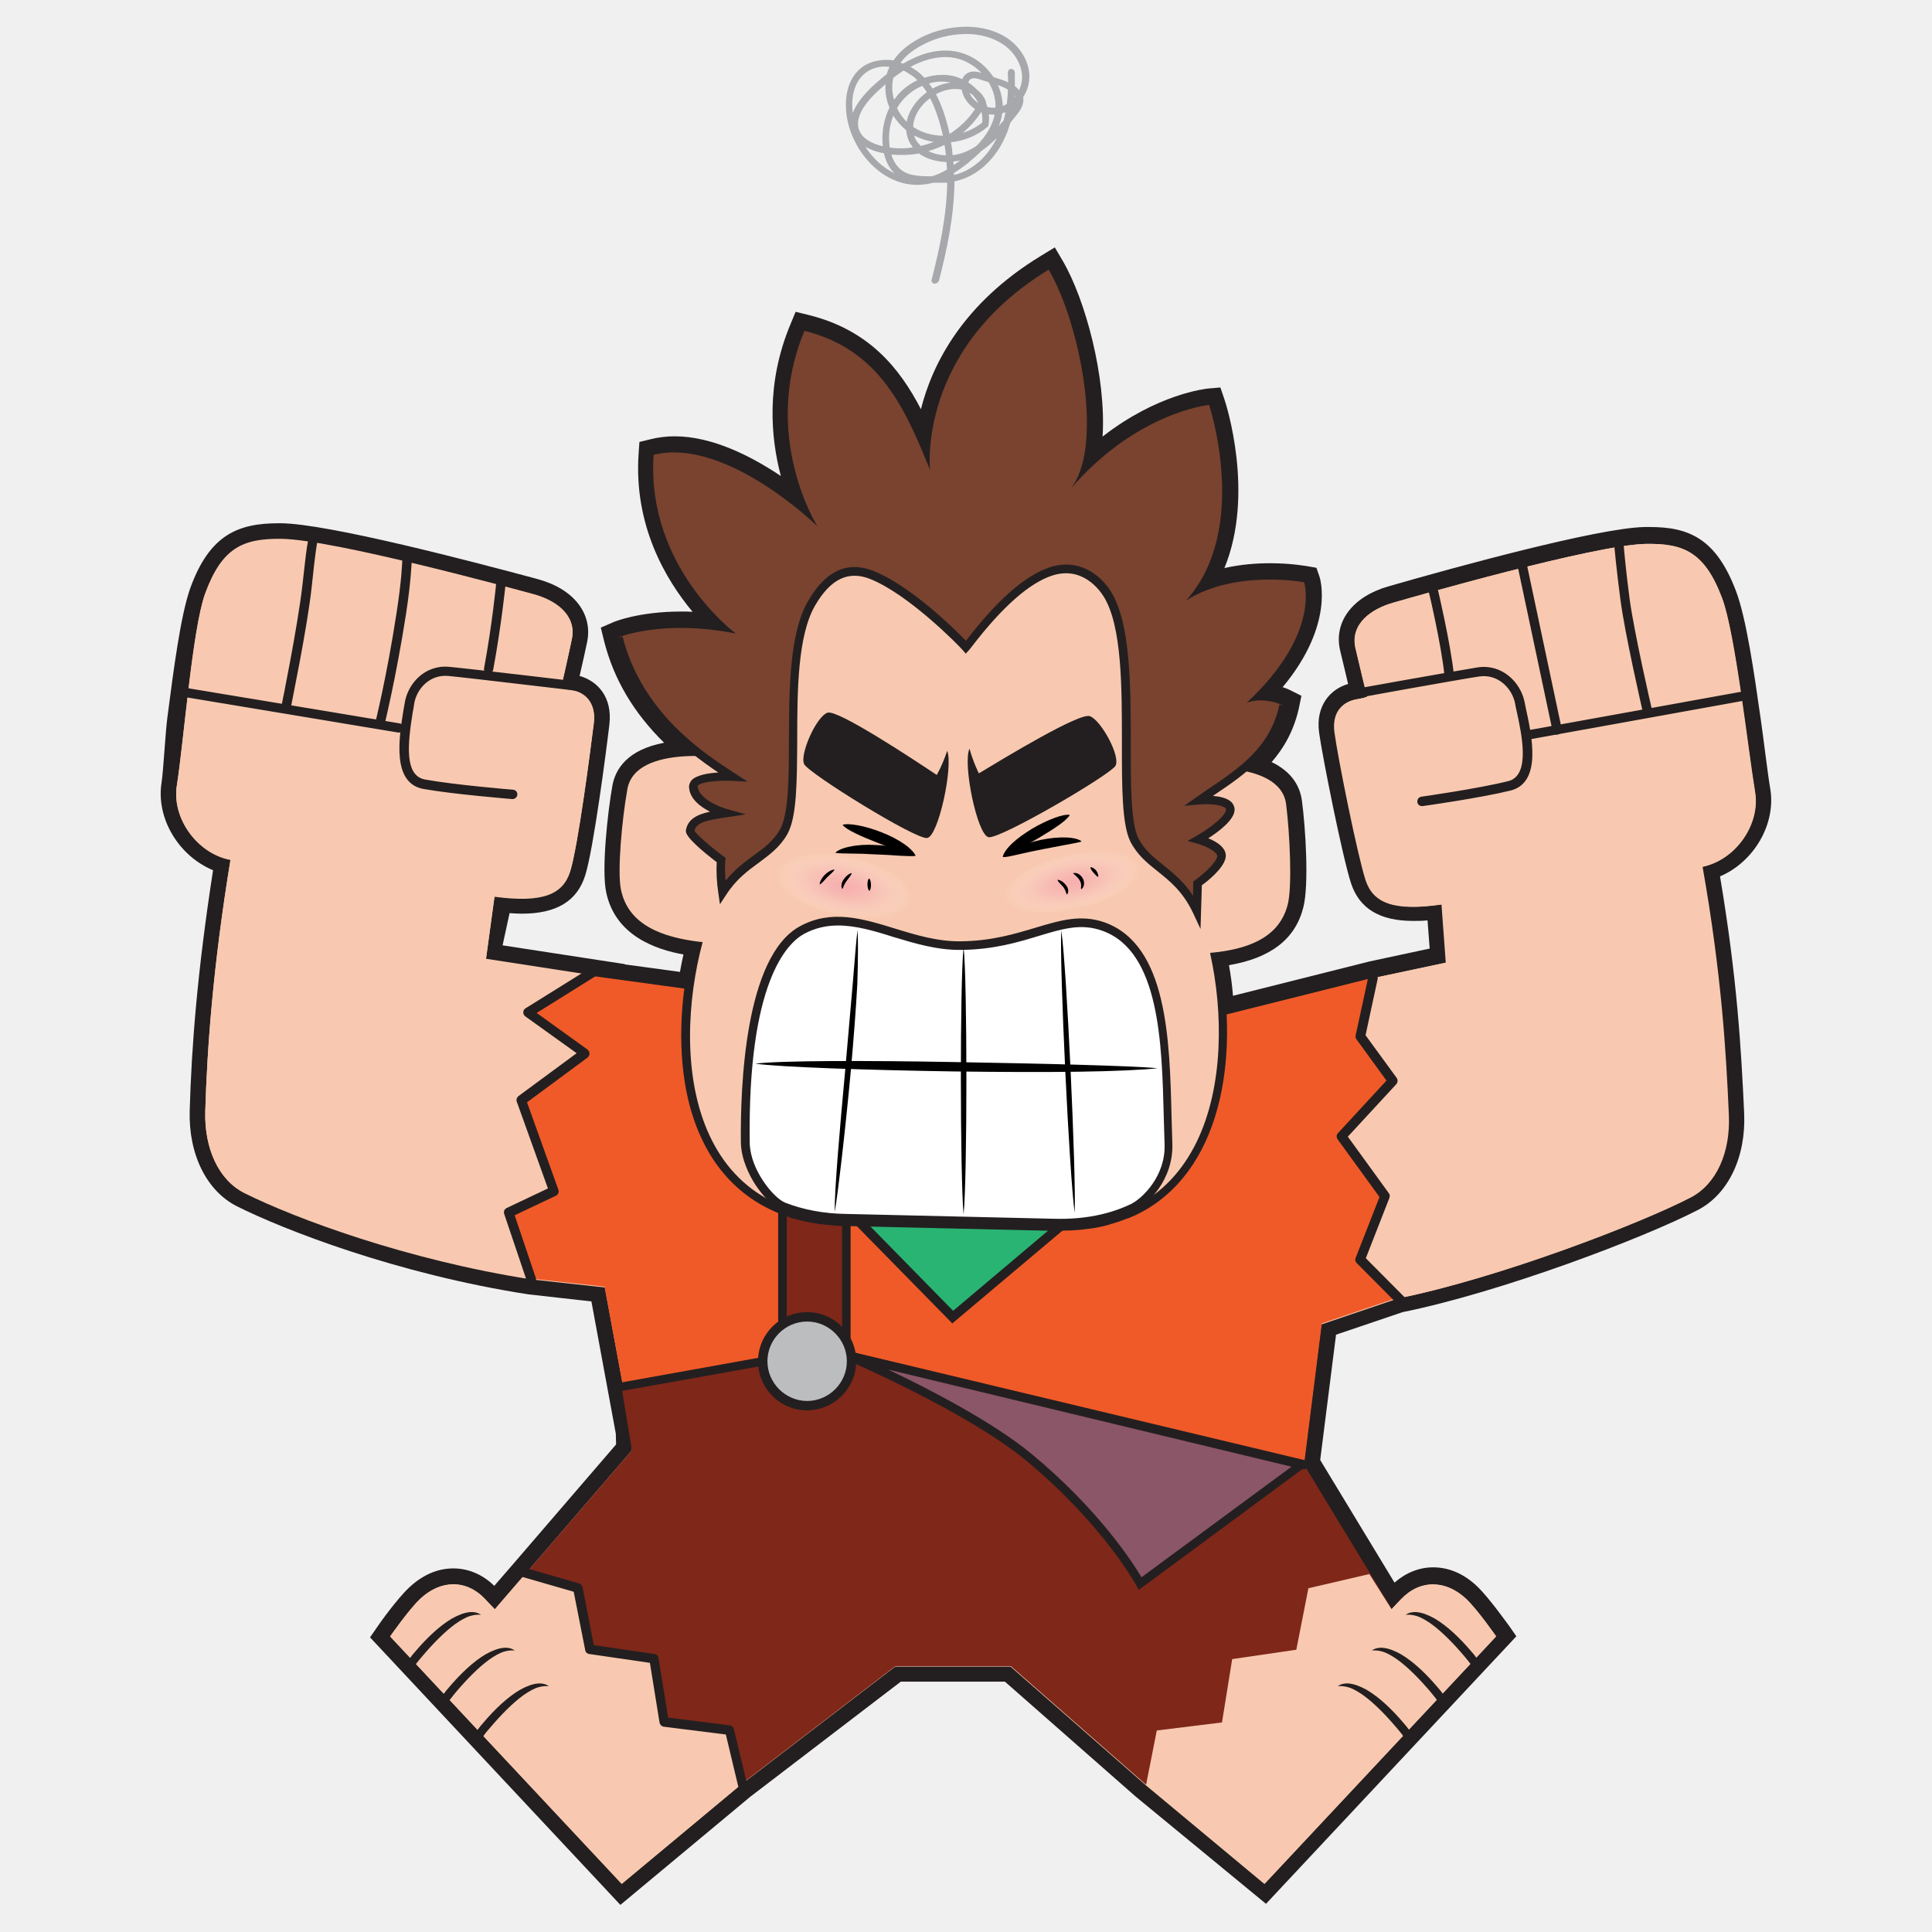
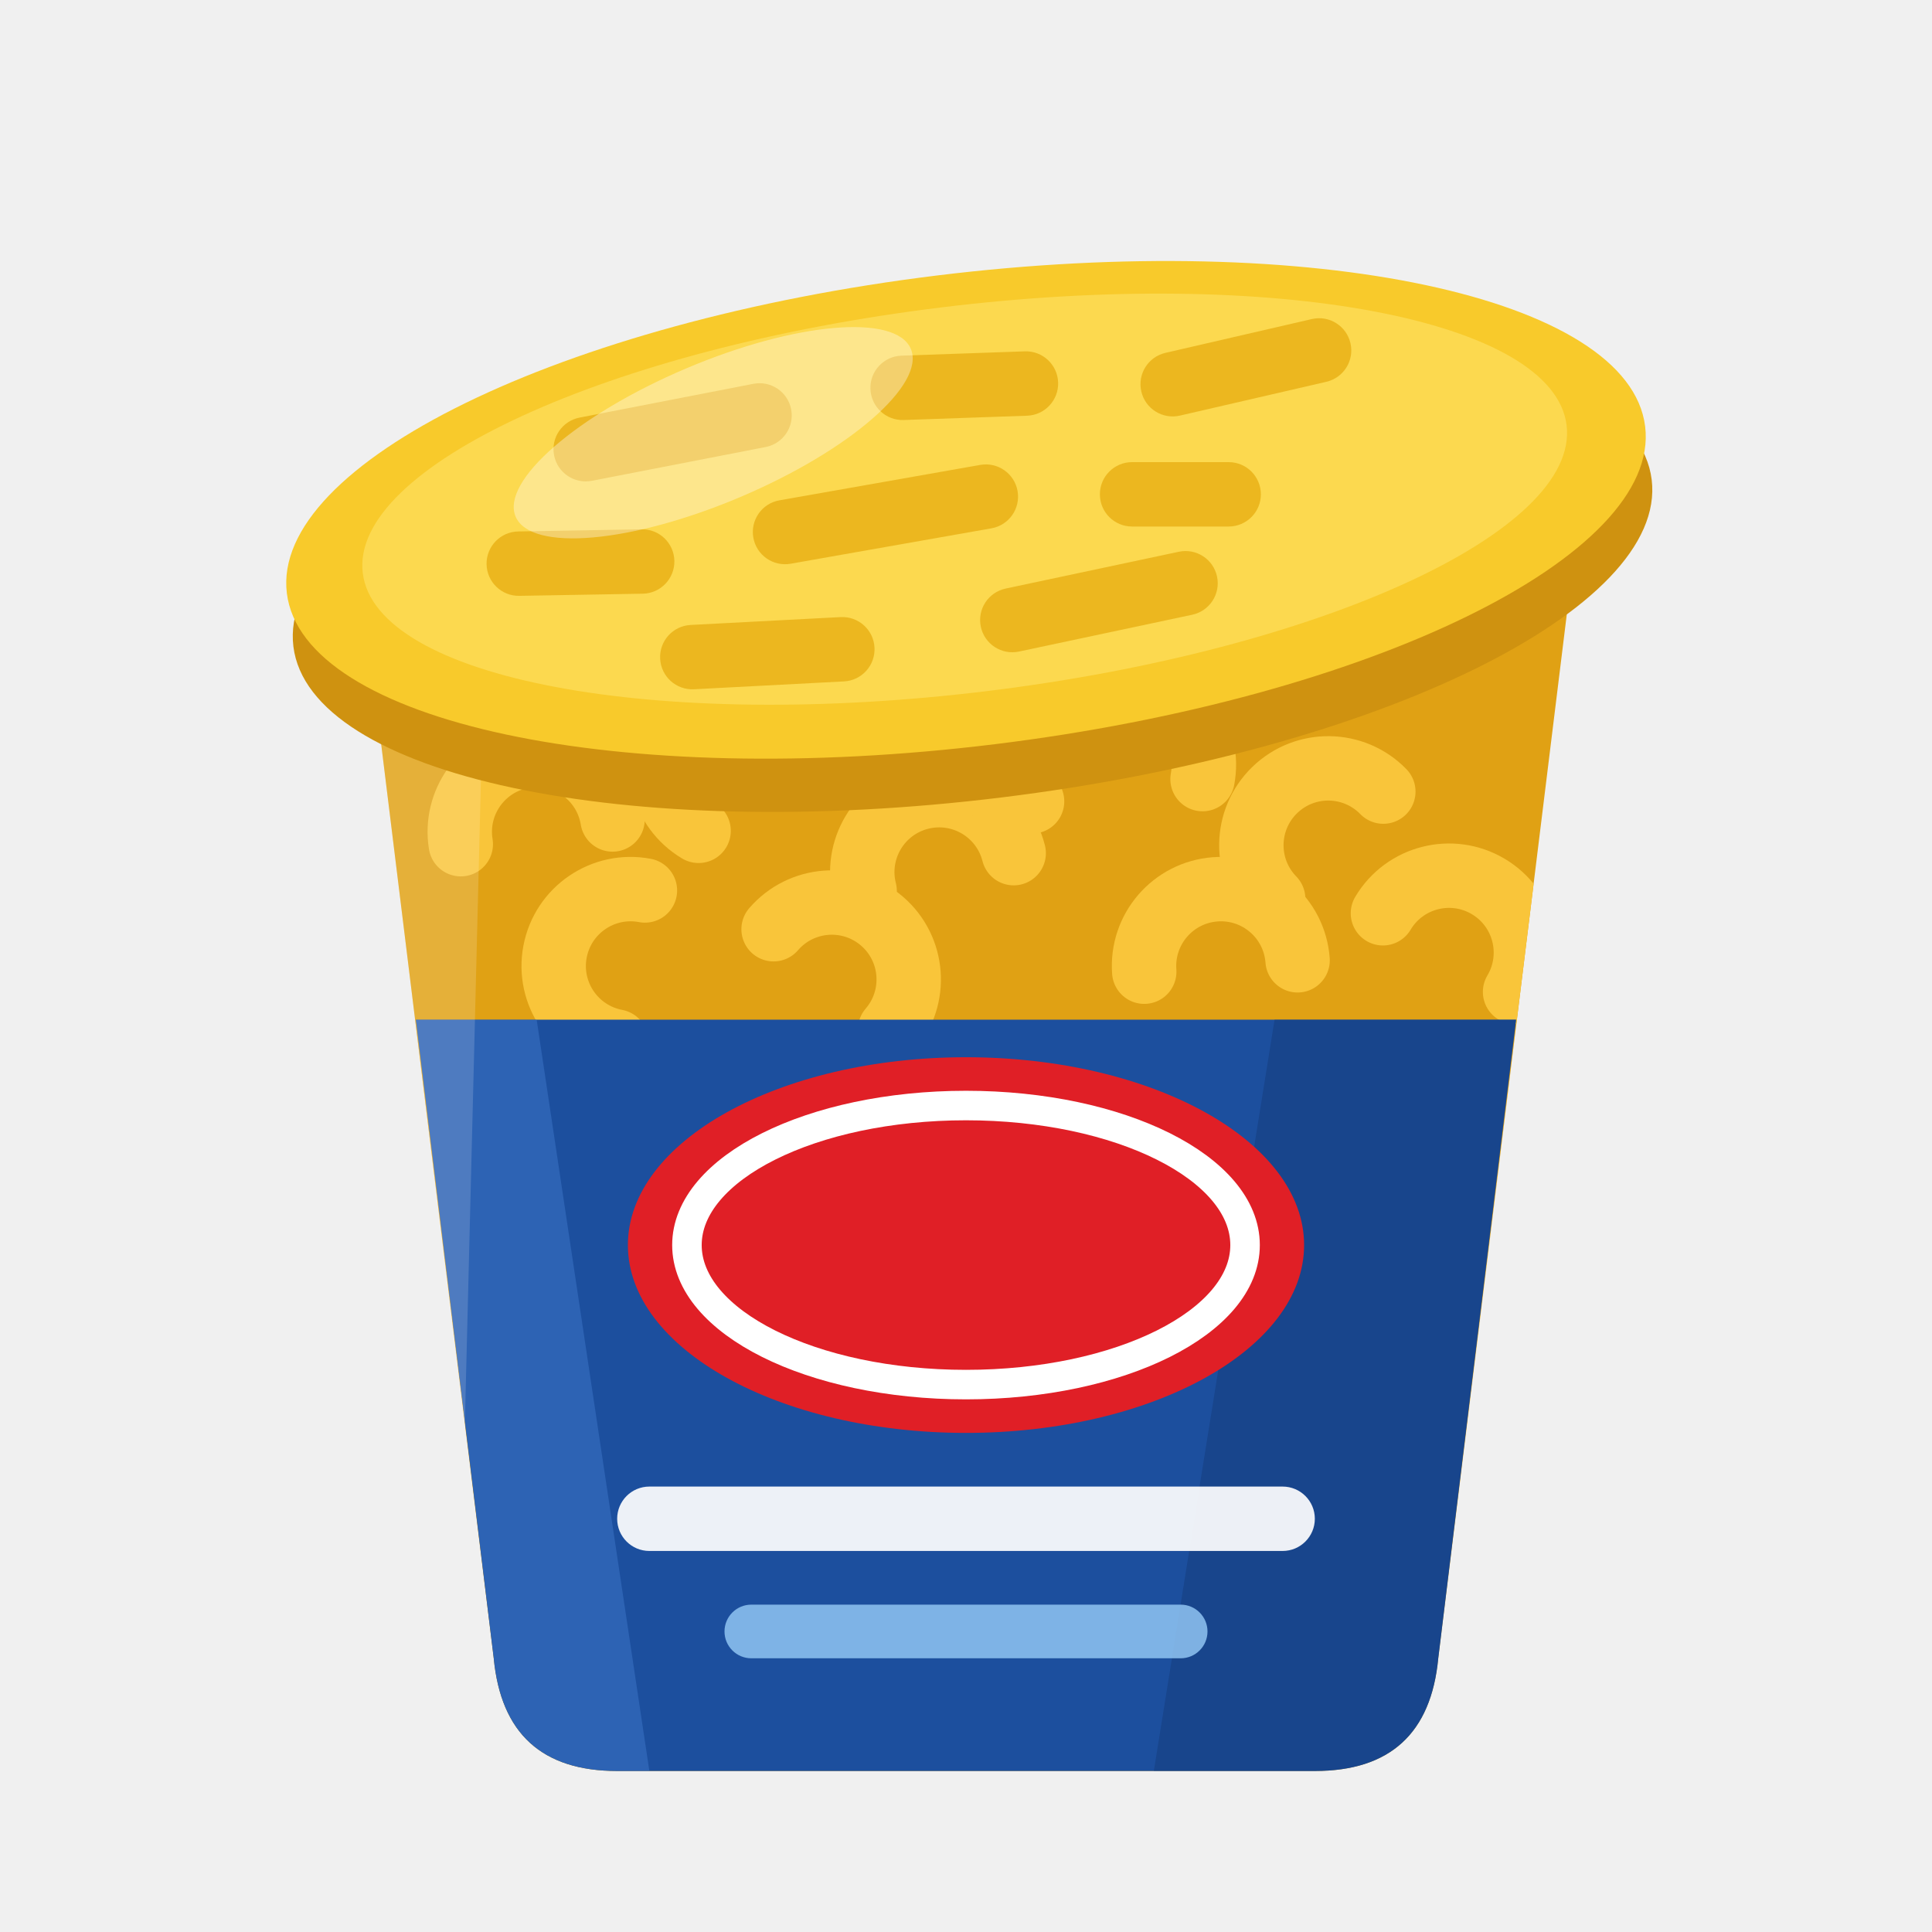
<svg xmlns="http://www.w3.org/2000/svg" viewBox="0 0 72 72">
-   <radialGradient id="a" cx="-3.886" cy="367.356" gradientTransform="matrix(1.5064 .3758 -.2904 .6505 143.986 -204.48)" gradientUnits="userSpaceOnUse" r="1.648">
-     <stop offset=".003" stop-color="#f7adaf" stop-opacity=".97" />
-     <stop offset=".263" stop-color="#f7b0b2" stop-opacity=".718" />
-     <stop offset=".471" stop-color="#f8babc" stop-opacity=".515" />
-     <stop offset=".661" stop-color="#facbcc" stop-opacity=".33" />
-     <stop offset=".839" stop-color="#fce3e3" stop-opacity=".157" />
-     <stop offset="1" stop-color="#fff" stop-opacity="0" />
-   </radialGradient>
-   <radialGradient id="b" cx="-98.083" cy="341.221" gradientTransform="matrix(1.5271 -.3928 .2554 .5991 102.605 -210.077)" gradientUnits="userSpaceOnUse" r="1.648">
-     <stop offset="0" stop-color="#f7adaf" stop-opacity=".97" />
-     <stop offset=".261" stop-color="#f7b0b2" stop-opacity=".718" />
-     <stop offset=".469" stop-color="#f8babc" stop-opacity=".515" />
-     <stop offset=".66" stop-color="#facbcc" stop-opacity=".33" />
-     <stop offset=".839" stop-color="#fce3e3" stop-opacity=".157" />
-     <stop offset="1" stop-color="#fff" stop-opacity="0" />
-   </radialGradient>
-   <path d="m42.32 66.95-4.87-4.28h-3.88l-5.61 4.29-4.84 4.03-9.33-9.97.27-.39c.07-.11.74-1.05 1.19-1.47.49-.46 1.05-.71 1.64-.71.56 0 1.09.22 1.53.65l.71-.82 3.83-4.45-.01-.4-.91-4.93-2.32-.26h-.01c-4.97-.77-9.17-2.43-10.87-3.28-1.14-.57-1.82-1.94-1.77-3.58.07-2.39.28-5.14.87-8.95-1.26-.52-2.13-1.91-1.92-3.26.07-.44.14-1.85.22-2.45.23-1.77.49-3.78.85-4.8.73-2.02 1.81-2.42 3.31-2.42h.06c1.76.01 7.23 1.45 9.5 2.06l.07.02c1.35.36 2.07 1.29 1.85 2.35-.06.28-.18.84-.28 1.26.67.19 1.23.79 1.11 1.81-.11.94-.59 4.64-.9 5.62-.3.96-1.07 1.43-2.36 1.43-.14 0-.3-.01-.46-.02l-.26 1.2 4.56.7-.01.01 2.06.28c.04-.22.08-.43.13-.65-1.01-.18-2.54-.69-2.88-2.32-.18-.86.06-3 .23-3.96.11-.63.56-1.35 1.93-1.61-1.14-1.12-1.88-2.37-2.24-3.8l-.12-.49.46-.2c.04-.02.96-.4 2.54-.4.14 0 .28 0 .42.01-1-1.2-2.2-3.22-2.01-5.91l.03-.42.41-.1c.28-.07.59-.11.9-.11 1.42 0 2.87.75 3.96 1.48-.38-1.44-.56-3.46.36-5.66l.19-.46.49.12c2.22.55 3.38 1.96 4.18 3.51.42-1.67 1.55-3.94 4.48-5.72l.51-.31.3.51c.83 1.42 1.62 4.31 1.48 6.54 2.04-1.59 3.84-1.78 3.93-1.79l.46-.04.15.44c.06.17 1.14 3.52 0 6.29.62-.14 1.22-.18 1.7-.18.8 0 1.37.11 1.39.11l.34.06.11.32c.03.08.57 1.8-1.37 4.13.17.05.28.11.3.12l.4.2-.09.44c-.19.88-.59 1.54-1.02 2.03.81.39 1.07.97 1.13 1.45.13.96.27 3.12.05 3.97-.3 1.18-1.21 1.88-2.77 2.15.07.38.12.76.15 1.14l5.09-1.28 2.24-.48-.08-1.05c-.19.02-.37.02-.54.02-1.24 0-2-.46-2.31-1.4-.32-.98-1.06-4.68-1.19-5.61-.14-1.01.42-1.63 1.08-1.82-.1-.42-.23-.98-.3-1.26-.24-1.06.47-2 1.81-2.38l.07-.02c2.26-.65 7.72-2.16 9.48-2.19h.17c1.44 0 2.48.4 3.23 2.4.38 1.01.67 3.02.92 4.78.09.61.27 2.12.35 2.56.23 1.34-.62 2.75-1.87 3.28.64 3.8.79 6.45.9 8.83.07 1.63-.59 3.01-1.72 3.6-2.03 1.05-7.32 3.06-11.01 3.81l-2.48.84-.59 4.67 2.77 4.57c.42-.37.92-.57 1.44-.57.59 0 1.15.24 1.64.71.45.43 1.11 1.37 1.19 1.47l.27.39-9.33 9.97z" fill="#231f20" />
-   <path d="m65.4 29.52c-.28-1.65-.74-5.93-1.23-7.23-.65-1.72-1.44-2.04-2.85-2.02-1.92.04-8.74 2-9.4 2.19-.82.23-1.61.79-1.41 1.69.11.48.43 1.8 .43 1.8s.08.03-.41.12-.9.46-.8 1.22c.13.97.86 4.59 1.16 5.51.28.85 1.03 1.17 2.83.91l.16 2.17-2.73.58-5.75 1.44a13.8 13.8 0 0 0 -.32-2.38c1.65-.15 2.62-.7 2.9-1.8.17-.67.08-2.62-.06-3.74-.1-.77-.86-1.12-1.67-1.26.72-.59 1.34-1.32 1.57-2.42 0 0-.71-.35-1.36-.1 2.78-2.59 2.14-4.49 2.14-4.49s-2.56-.49-4.4.68c2.4-2.66.86-7.29.86-7.29s-2.71.26-5.19 3.16c1.3-1.53.39-6.2-.79-8.2-4.92 3-4.42 7.46-4.42 7.46-.88-2.13-1.8-4.47-4.68-5.18-1.64 3.92.48 7.28.48 7.28s-3.4-3.33-6.1-2.66c-.29 4.18 3.06 6.66 3.06 6.66-2.74-.54-4.36.14-4.36.14.55 2.15 1.95 3.53 3.14 4.43-1.09-.03-2.62.12-2.82 1.23-.2 1.12-.38 3.06-.24 3.74.24 1.16 1.26 1.76 3.03 1.96-.15.56-.27 1.17-.36 1.79l-4.11-.56.04-.03-3.63-.56.32-2.34c1.81.24 2.55-.09 2.82-.94.29-.92.76-4.55.88-5.52.09-.75-.33-1.13-.81-1.21-.49-.08-.41-.11-.41-.11s.3-1.32.4-1.81c.19-.9-.61-1.45-1.43-1.67-.66-.18-7.5-2.05-9.42-2.06-1.4-.01-2.19.32-2.82 2.05-.47 1.31-.79 5.49-1.05 7.14-.19 1.22.77 2.53 2 2.76-.66 4.03-.87 7.05-.94 9.37-.04 1.39.5 2.56 1.45 3.04 1.92.96 6.08 2.5 10.7 3.22l2.74.3 1 5.4.01.67-3.98 4.62-1.13 1.31s-.32-.33-.36-.38c-.71-.75-1.67-.72-2.43 0-.42.4-1.11 1.39-1.11 1.39l8.63 9.22 4.42-3.68 5.77-4.42h4.3l5.04 4.42 4.42 3.68 8.63-9.22s-.69-.99-1.11-1.39c-.75-.71-1.71-.75-2.43 0-.05.05-.36.38-.36.38l-3.27-5.38.66-5.24 2.86-.97-1.49-1.38.22-.47-.16.41 1.43 1.44c3.75-.76 8.98-2.78 10.89-3.76.95-.49 1.47-1.67 1.41-3.06-.1-2.32-.26-5.23-.98-9.26 1.24-.26 2.18-1.58 1.98-2.79z" fill="#f8c9b0" />
-   <path d="m51.7 44.68-.81-1.98 1.01-2.43-1.21-1.66.47-2.17-7.54 1.89s-12.15-.63-12.28-.69l-9.72-1.33s-5.32 2.33-8.21 5.57c1 2.16 4.46 5.07 6.38 5.77l2.74.3 1.22 6.58c1.18 0 11.39 7.53 11.39 7.53h2.53l4.52-1.55c3.63 0 4.94-5.95 6.41-5.95l.66-5.24 2.86-.97-1.49-1.38z" fill="#f05a28" />
-   <path d="m26.6 38.02.5 6.08 4.27-.22-.02-5.73zm13.42.37-.37 5.06 5.18-.27-.12-4.66z" fill="#f05a28" />
-   <path d="m51.87 59.97-3.27-5.38-16.95-4.19c0-3.6-.06-13.77-.06-15.5l-2.46-.57c0 2.04.04 16.28.04 16.28l-6 1.13.38 2.31-3.98 4.62 1.97.52.46 2.28 2.39.35.38 2.36 2.43.3.4 2.03 5.77-4.42h4.3l5.04 4.42z" fill="#7f2719" />
-   <path d="m31.13 44.62 4.37 4.46 5.17-4.35z" fill="#29b473" />
-   <path d="m35.49 49.32-4.79-4.88 10.44.12zm-3.94-4.52 3.97 4.05 4.68-3.95z" fill="#231f20" />
-   <path d="m19.57 58.66-1.13 1.31s-.32-.33-.36-.38c-.71-.75-1.67-.72-2.43 0-.42.4-1.11 1.39-1.11 1.39l8.63 9.22 4.42-3.68-.4-2.03-2.43-.3-.38-2.36-2.38-.36-.45-2.29z" fill="#f8c9b0" />
-   <path d="m18.27 64.38c.4-.47.83-.91 1.23-1.2.2-.14.39-.25.56-.3s.31-.05.4-.04c-.04-.02-.09-.06-.17-.08s-.16-.03-.26-.02c-.2.02-.43.11-.66.24-.46.27-.93.72-1.34 1.2-.09.1-.17.2-.25.31l.22.23c.08-.12.17-.23.27-.34zm-2.53-2.66c.4-.47.83-.91 1.23-1.2.2-.14.39-.25.56-.3s.31-.05.4-.04c-.04-.02-.09-.06-.17-.08s-.16-.03-.26-.02c-.2.02-.43.11-.66.24-.46.27-.93.72-1.34 1.2-.09.1-.17.2-.25.31l.22.23c.08-.12.18-.23.27-.34zm1.26 1.33c.4-.47.83-.91 1.23-1.2.2-.14.39-.25.56-.3s.31-.05.4-.04c-.04-.02-.09-.06-.17-.08s-.16-.03-.26-.02c-.2.02-.43.11-.66.24-.46.27-.93.72-1.34 1.2-.09.1-.17.2-.25.31l.22.23c.09-.12.18-.23.27-.34z" fill="#231f20" />
-   <path d="m48.76 59.19-.45 2.29-2.39.35-.38 2.36-2.43.3-.4 2.03 4.42 3.68 8.63-9.22s-.69-.99-1.11-1.39c-.75-.71-1.71-.75-2.43 0-.05.05-.36.38-.36.38l-.83-1.31z" fill="#f8c9b0" />
-   <path d="m52.04 64.38c-.4-.47-.83-.91-1.23-1.2-.2-.14-.39-.25-.56-.3s-.31-.05-.4-.04c.04-.02.09-.06.17-.08s.16-.03.26-.02c.2.02.43.11.66.24.46.27.93.72 1.34 1.2.09.1.17.2.25.31l-.22.23c-.08-.12-.18-.23-.27-.34zm2.53-2.66c-.4-.47-.83-.91-1.23-1.2-.2-.14-.39-.25-.56-.3s-.31-.05-.4-.04c.04-.02.09-.06.17-.08s.16-.03.26-.02c.2.02.43.11.66.24.46.27.93.72 1.34 1.2.09.1.17.2.25.31l-.22.23c-.09-.12-.18-.23-.27-.34zm-1.26 1.33c-.4-.47-.83-.91-1.23-1.2-.2-.14-.39-.25-.56-.3s-.31-.05-.4-.04c.04-.02.09-.06.17-.08s.16-.03.26-.02c.2.02.43.11.66.24.46.27.93.72 1.34 1.2.09.1.17.2.25.31l-.22.23c-.09-.12-.18-.23-.27-.34zm-30.46-11.15c-.08 0-.15-.06-.16-.13-.02-.09.04-.17.13-.19l6.18-1.11v-15.98c0-.09.07-.16.16-.16s.16.07.16.16v16.11c0 .08-.06.15-.13.16l-6.31 1.13c-.01.01-.02.01-.03.01zm25.75 2.85h-.04l-17.06-4.09a.162.162 0 0 1 -.12-.16v-15.8c0-.09.07-.16.16-.16s.16.07.16.16v15.67l16.94 4.05c.09.02.14.11.12.2-.02.08-.08.13-.16.13z" fill="#231f20" />
-   <path d="m20.91 25.62s.3-1.32.4-1.81c.19-.9-.61-1.45-1.43-1.67-.66-.18-7.5-2.05-9.42-2.06-1.4-.01-2.19.32-2.82 2.05-.47 1.31-.79 5.49-1.05 7.14-.19 1.22.77 2.53 2 2.76-.66 4.03-.87 7.05-.94 9.37-.04 1.39.5 2.56 1.45 3.04 1.92.96 6.08 2.5 10.7 3.22l-.84-2.49 1.68-.8-1.22-3.39 2.37-1.75-2.11-1.51 2.06-1.43-3.63-.56.32-2.34c1.81.24 2.55-.09 2.82-.94.29-.92.76-4.55.88-5.52.09-.75-.33-1.13-.81-1.21-.49-.07-.41-.1-.41-.1z" fill="#f8c9b0" />
-   <path d="m39.44 45.87h-.17l-7.75-.18c-.11 0-.22-.01-.33-.01-.02 0-.1-.01-.1-.01-.07-.01-.14-.01-.22-.02-.03 0-.12-.01-.12-.01-.06-.01-.13-.02-.19-.02-.03 0-.12-.02-.12-.02l-.18-.03c-.04-.01-.08-.01-.11-.02-.06-.01-.12-.02-.18-.04a.355.355 0 0 0 -.1-.02c-.06-.02-.13-.03-.19-.05 0 0-.07-.02-.09-.02-.07-.02-.14-.04-.21-.07l-.05-.02c-1.9-.65-3.17-2.16-3.69-4.38-.38-1.64-.33-3.67.14-5.59-1.74-.26-2.7-.97-2.95-2.15-.16-.75.04-2.75.23-3.85.11-.61.61-1.33 2.29-1.46-1.35-1.18-2.21-2.52-2.6-4.07l-.06-.25.24-.1c.04-.02.91-.38 2.43-.38.36 0 .73.02 1.1.06-1.01-1.03-2.62-3.19-2.41-6.23l.01-.22.21-.05c.26-.07.54-.1.83-.1 1.67 0 3.41 1.1 4.49 1.92-.5-1.37-.98-3.7.1-6.27l.1-.24.25.06c2.46.61 3.56 2.35 4.37 4.14.06-.4.15-.86.32-1.36.46-1.41 1.56-3.42 4.19-5.02l.26-.16.15.26c.61 1.05 1.15 2.77 1.36 4.39.09.69.17 1.73.01 2.67.96-.85 1.88-1.36 2.56-1.66 1.02-.44 1.72-.51 1.75-.52l.24-.02.08.23c.06.17 1.26 3.89-.25 6.64.8-.26 1.6-.33 2.23-.33.77 0 1.32.1 1.34.11l.17.03.06.17c.03.08.57 1.82-1.62 4.21.39.05.68.19.7.2l.21.1-.05.23c-.21 1.01-.74 1.71-1.24 2.2.99.32 1.29.91 1.35 1.38.14 1.11.25 3.12.06 3.86-.29 1.12-1.22 1.78-2.83 1.99.73 3.67.06 7.95-3.09 9.49l-.02.01c-.01 0-.01.01-.02.01-.09.04-.18.08-.28.12l-.04.01c-.1.04-.21.08-.32.12l-.04.01c-.09.03-.19.06-.29.09l-.06.02c-.12.03-.23.06-.34.08l-.05.01c-.1.02-.2.04-.31.05l-.09.01c-.13.02-.25.03-.36.04h-.03c-.12.01-.23.02-.36.02h-.1c-.07.01-.14.01-.22.01z" fill="#231f20" />
-   <path d="m46.25 28.71c.72-.59 1.34-1.32 1.57-2.42 0 0-.71-.35-1.36-.1 2.78-2.59 2.14-4.49 2.14-4.49s-2.56-.49-4.4.68c2.4-2.66.86-7.29.86-7.29s-2.71.26-5.19 3.16c1.3-1.53.39-6.2-.79-8.2-4.92 3-4.42 7.46-4.42 7.46-.88-2.13-1.8-4.47-4.68-5.18-1.64 3.92.48 7.28.48 7.28s-3.4-3.33-6.1-2.66c-.29 4.18 3.06 6.66 3.06 6.66-2.74-.54-4.36.14-4.36.14.55 2.15 1.95 3.53 3.14 4.43-1.09-.03-2.62.12-2.82 1.23-.2 1.12-.38 3.06-.24 3.74.24 1.16 1.26 1.76 3.03 1.96-.95 3.52-.74 8.58 3.27 9.94.02.01.03.01.05.02l.2.06c.03.01.05.01.08.02.06.02.12.03.18.05.03.01.06.02.1.02.06.01.11.03.17.04.04.01.07.01.11.02l.18.03c.04.01.07.01.11.02.06.01.12.02.18.02.04 0 .07.01.11.01.07.01.14.01.21.02.03 0 .06.01.1.01.1.01.21.01.31.01.77.02 2.32.05 3.87.09s3.11.07 3.87.09h.48c.11 0 .22-.01.33-.02h.04c.12-.01.24-.02.35-.04.03 0 .05-.01.08-.01.1-.01.2-.03.3-.05.01 0 .03-.01.04-.01.11-.02.22-.05.32-.07.02-.01.04-.01.06-.02.09-.03.19-.05.28-.08.01 0 .03-.01.04-.01.1-.03.2-.07.3-.11.01 0 .02-.01.03-.01.09-.04.18-.08.26-.12.01 0 .01-.01.02-.01h.01c3.29-1.6 3.61-6.19 2.87-9.49 1.65-.15 2.62-.7 2.9-1.8.17-.67.08-2.62-.06-3.74-.09-.79-.85-1.14-1.67-1.28zm-3.66 3.05c.01.01.01.02.02.02-.01 0-.02-.01-.02-.02zm-.08-.09c.01.01.02.02.02.03 0-.01-.01-.02-.02-.03zm-.04-.05c-.01-.01-.02-.02-.02-.03 0 0 .01.02.02.03zm-.06-.09c-.01-.01-.02-.02-.02-.03 0 0 .01.01.02.03zm-.07-.11c-.01-.01-.01-.02-.02-.03.01.01.01.02.02.03zm-13.51.05.02-.02zm.16-.17c.01-.01.01-.02.02-.03-.01.01-.02.02-.02.03zm.06-.09c.01-.01.01-.02.02-.03 0 .01-.01.02-.02.03zm.07-.09c.01-.01.01-.02.02-.03-.01.01-.01.02-.02.03zm-.35.41-.02.02c.01 0 .01-.01.02-.02zm-.09.08-.01.01c.01 0 .01-.01.01-.01z" fill="#231f20" />
-   <path d="m23.38 29.41c-.2 1.12-.38 3.06-.24 3.74.29 1.39 1.67 1.97 4.13 2.03.44-2.17.62-4.85.02-6.9 0-.01-3.6-.61-3.91 1.13zm24.55.56c-.23-1.75-3.86-1.31-3.86-1.31-.7 2.02-.64 4.71-.3 6.89 2.46.05 3.87-.47 4.22-1.84.17-.66.08-2.61-.06-3.74z" fill="#f8c9b0" />
-   <path d="m46.46 26.19c2.78-2.59 2.14-4.49 2.14-4.49s-2.56-.49-4.4.68c2.4-2.66.86-7.29.86-7.29s-2.71.26-5.19 3.16c1.3-1.53.39-6.2-.79-8.2-4.92 3-4.42 7.46-4.42 7.46-.88-2.13-1.8-4.47-4.68-5.18-1.64 3.92.48 7.28.48 7.28s-3.4-3.33-6.1-2.66c-.29 4.18 3.06 6.66 3.06 6.66-2.74-.54-4.36.14-4.36.14.74 2.89 3.03 4.4 4.24 5.18 0 0-1.5-.08-1.46.39.05.66 1.2.98 1.2.98-.71.1-1.24.18-1.32.66-.01.14.67.71 1.15 1.08-.02.37-.01.79.05 1.21.76-1.19 1.73-1.3 2.27-2.25.77-1.36-.17-6.42 1.05-8.52.45-.77 1.14-1.47 2.22-1.06 1.5.58 3.42 2.57 3.53 2.7.12-.13 1.64-2.33 3.16-2.83 1.01-.33 1.74.27 2.1.85 1.24 2 .29 7.76 1 9.15.53 1.05 1.61 1.15 2.33 2.66l.02-1.03s.78-.54.88-.96c.1-.41-.85-.68-.85-.68s1.18-.67 1.18-1.11c.01-.44-1.16-.35-1.16-.35 1.26-.88 2.76-1.68 3.15-3.54.02.01-.68-.34-1.34-.09z" fill="#79432f" />
-   <path d="m44.9 34.75c-.67-2.31-2.02-2.25-2.63-3.46-.71-1.4.24-7.15-1-9.15-.36-.58-1.09-1.18-2.1-.85-1.52.49-3.04 2.69-3.16 2.83-.12-.14-2.03-2.12-3.53-2.7-1.08-.42-1.77.29-2.22 1.06-1.22 2.1-.27 7.16-1.05 8.52-.67 1.18-2.01 1.06-2.79 3.34-1.36 3.99-1.28 10.92 5.12 11.06.77.02 2.32.05 3.87.09s3.11.07 3.87.09c6.4.13 6.8-6.78 5.62-10.83z" fill="#f8c9b0" />
-   <path d="m35.3 27.98c-.18.54-.39.9-.39.9-.9-.6-3.7-2.45-4.07-2.32-.42.14-1.05 1.57-.87 1.92s4.15 2.81 4.58 2.75c.42-.05.98-2.66.75-3.25z" fill="#231f20" />
-   <path d="m34.03 33.67c-.25.57-1.61.74-3.04.38s-2.38-1.1-2.12-1.67c.25-.57 1.61-.74 3.04-.38 1.42.35 2.38 1.1 2.12 1.67z" fill="url(#a)" />
-   <path d="m30.55 32.96c.06-.02.17-.15.28-.27.11-.11.25-.22.27-.28-.07-.01-.23.06-.36.19s-.2.29-.19.36zm1.19-.42c-.06 0-.19.08-.29.22-.05.07-.09.15-.09.22-.01.07.01.13.03.15.02-.02.04-.07.06-.13.02-.05.06-.11.1-.17.08-.11.19-.23.19-.29zm.65.2c-.09.06-.08.4.01.46.08-.06.08-.4-.01-.46z" />
-   <path d="m42.6 32.19c.22.52-.77 1.25-2.22 1.62s-2.8.25-3.02-.27.77-1.25 2.22-1.62c1.44-.37 2.8-.25 3.02.27z" fill="url(#b)" />
-   <path d="m39.41 32.79c.01.06.12.16.21.26.04.05.07.11.09.16s.03.1.05.13c.02-.02.05-.07.05-.14s-.03-.16-.09-.22c-.11-.14-.25-.2-.31-.19zm.58-.25c.03.05.17.13.24.26.04.06.06.13.06.19s-.01.11 0 .15c.03-.01.08-.06.1-.14s.01-.18-.04-.27a.425.425 0 0 0 -.2-.18.306.306 0 0 0 -.16-.01zm.65-.22c-.01.05.05.13.11.2s.12.14.17.16c.03-.05-.01-.15-.07-.24-.07-.08-.16-.13-.21-.12z" />
-   <path d="m41.14 34.53c-1.56-.57-2.75.68-5.34.71-2.16.02-4.06-1.58-5.91-.58-1.81.99-2.15 5.12-2.12 7.92.01 1.02.89 2.17 1.42 2.38.66.26 1.44.42 2.33.44.77.02 2.32.05 3.87.09s3.11.07 3.87.09c1.17.03 2.14-.18 2.93-.57.44-.21 1.39-1.1 1.34-2.39-.09-2.79.12-7.18-2.39-8.09z" fill="#fff" />
-   <path d="m39.47 45.73h-.2l-7.75-.18c-.88-.02-1.69-.17-2.39-.45-.3-.12-.67-.48-.98-.95-.2-.31-.53-.92-.54-1.58-.02-2.05.14-6.93 2.2-8.05 1.17-.64 2.33-.29 3.56.09.78.24 1.58.48 2.42.47 1.17-.01 2.04-.28 2.81-.51.91-.27 1.69-.51 2.58-.19 2.33.85 2.41 4.38 2.48 7.22l.03 1.01c.05 1.37-.94 2.3-1.42 2.53-.79.39-1.74.59-2.8 .59zm-8.24-11.24c-.43 0-.85.09-1.26.31-.64.35-2.11 1.8-2.03 7.78.01 1 .88 2.06 1.32 2.24.67.26 1.43.41 2.28.42l7.75.18c1.09.03 2.05-.16 2.86-.55.41-.2 1.3-1.04 1.25-2.24l-.03-1.01c-.07-2.74-.15-6.16-2.28-6.93-.79-.29-1.49-.08-2.38.19-.79.24-1.69.51-2.9.52-.89.01-1.71-.24-2.51-.48-.72-.23-1.41-.43-2.07-.43z" fill="#231f20" />
-   <path d="m31.13 31.78c.11.03.31.02.58.03.26 0 .58.01.9.03.32.01.64.03.91.05.27.01.48.03.6 0-.08-.08-.29-.19-.56-.26-.27-.08-.6-.13-.94-.14-.33-.02-.67 0-.94.06-.28.05-.48.15-.55.23z" />
-   <path d="m31.4 30.74c.14.19.72.44 1.31.67.29.12.59.23.84.32s.44.16.57.16c-.04-.11-.2-.28-.43-.44s-.52-.31-.83-.43c-.6-.24-1.24-.36-1.46-.28zm8.91.62c-.08-.08-.3-.14-.58-.15s-.61.02-.94.09-.65.17-.91.29-.44.25-.51.35c.12.01.33-.04.59-.1s.58-.13.89-.19l.89-.17c.26-.05.46-.08.57-.12z" />
-   <path d="m39.87 30.37c-.23-.05-.84.18-1.4.51-.28.17-.55.36-.75.55s-.33.38-.35.5c.12-.02.3-.13.54-.25.23-.13.5-.28.78-.44.54-.32 1.07-.66 1.18-.87z" />
-   <path d="m36.13 27.9c.15.54.35.92.35.92.93-.56 3.76-2.28 4.14-2.13.42.16 1.15 1.5.95 1.85-.2.34-4.3 2.74-4.73 2.66-.42-.08-.97-2.73-.71-3.3z" fill="#231f20" />
-   <path d="m48.49 54.58-16.95-4.08s4.55 1.94 6.8 3.8c2.94 2.43 4.15 4.71 4.15 4.71z" fill="#8b5667" />
-   <path d="m42.44 59.25-.09-.16c-.01-.02-1.24-2.28-4.11-4.66-2.21-1.83-6.71-3.76-6.76-3.78l.1-.3 17.28 4.16zm-9.34-8.21c1.54.73 3.91 1.96 5.34 3.14 2.49 2.06 3.77 4.04 4.1 4.6l5.59-4.12z" fill="#231f20" />
-   <path d="m34.84 10.57h-.03c-.07-.02-.11-.08-.09-.15.29-1.13.56-2.36.58-3.61h-.53c-.14.04-.27.06-.41.07-.63.06-1.27-.18-1.8-.67-.48-.44-.83-1.06-.97-1.69-.15-.7-.08-1.61.6-2.06.28-.18.68-.27 1.11-.21.2-.3.5-.56.89-.78.46-.26.99-.42 1.52-.46.67-.06 1.3.08 1.78.38.55.35.9.95.87 1.53-.01.25-.1.5-.23.7 0 .02.01.05.01.07.01.27-.17.5-.3.65-.06.08-.13.16-.19.24-.2.71-.54 1.19-.85 1.5-.36.36-.79.59-1.23.68-.01 1.28-.28 2.55-.58 3.71-.04.06-.09.1-.15.1zm-1.62-4.81c.05.17.13.33.24.45.28.34.75.36 1.26.36.19-.05.38-.14.57-.25 0-.09-.01-.19-.02-.28-.25-.01-.5-.06-.72-.15-.11-.05-.21-.1-.3-.17-.34.06-.69.07-1.03.04zm2.33.69v.07c.37-.08.74-.29 1.04-.59.19-.19.39-.45.56-.79-.17.17-.36.34-.57.48-.15.15-.32.3-.51.46-.18.14-.35.26-.52.37zm-3.3-.98c.27.42.65.78 1.09.99l-.09-.09c-.15-.19-.25-.4-.31-.66-.04-.01-.08-.01-.11-.02a2.08 2.08 0 0 1 -.58-.22zm3.28.55c0 .04.01.09.01.13.08-.05.16-.11.24-.17-.08.02-.17.03-.25.04zm-.93-.39.06.03c.18.08.38.12.59.13-.01-.13-.03-.26-.05-.39-.19.09-.39.17-.6.23zm.84-.33c.03.16.05.32.06.48.15-.01.29-.05.42-.1.17-.06.33-.15.48-.25.36-.38.58-.75.66-1.13 0-.01 0-.02.01-.03-.07 0-.15 0-.22-.01.02.13.01.27-.01.4 0 .03-.02.05-.04.07-.38.32-.86.52-1.36.57zm-2.28.2c.29.04.58.04.86-.01-.08-.1-.14-.2-.18-.32-.04-.1-.06-.21-.07-.32-.19-.15-.35-.34-.48-.54-.12.31-.18.65-.15 1 0 .07.01.13.02.19zm-.16-2.36c-.1.09-.2.17-.29.26-.37.34-.94.98-.66 1.52.16.31.55.46.85.53 0-.04-.01-.08-.01-.12-.03-.46.06-.92.26-1.32-.12-.27-.17-.58-.15-.87zm1.07 1.91c0 .01.01.03.01.04.05.15.14.26.24.35.16-.04.32-.09.48-.15-.26-.04-.5-.12-.73-.24zm-.04-.32c.01 0 .01.01.02.01.31.21.7.31 1.09.32-.06-.27-.13-.53-.22-.79-.08-.23-.16-.43-.26-.61-.34.24-.62.66-.63 1.07zm.85-1.22c.11.2.2.43.29.68.09.26.16.53.22.8.38-.24.71-.56.95-.93-.04-.03-.08-.05-.11-.08-.21-.17-.35-.4-.39-.64-.05-.01-.1-.02-.15-.02-.27-.02-.55.05-.81.19zm1.68.67c-.18.29-.42.55-.68.77.26-.08.51-.21.72-.38.02-.13.01-.26-.02-.38-.01-.01-.01-.01-.02-.01zm.79.04c-.01.04-.01.09-.02.13-.03.12-.06.24-.11.35l.18-.21c.03-.1.05-.2.07-.31-.04.01-.08.03-.12.04zm-3.92-.19c.09.19.21.36.36.51.08-.44.38-.83.72-1.08.01-.01.02-.01.03-.02-.05-.09-.11-.17-.17-.24-.2.08-.39.2-.56.36-.15.13-.28.29-.38.47zm-.45-1.55c-.23 0-.46.06-.66.19-.5.33-.61.97-.54 1.54.14-.37.45-.72.74-1 .16-.14.34-.3.53-.45.02-.09.06-.18.1-.27-.05 0-.11-.01-.17-.01zm3.82 1.51c.1.02.2.03.3.02.01-.32-.08-.65-.26-.95l-.29-.09c-.14-.05-.29-.08-.38-.02-.04.02-.07.07-.08.13.13.08.24.18.34.28.14.11.25.26.31.42.01.02.01.04.01.06.01.05.03.1.05.15zm.39-.82c.11.25.17.52.18.78.05-.02.1-.05.15-.07.02-.17.04-.35.04-.54-.1-.06-.22-.12-.37-.17zm-1.06.29c.05.12.14.24.26.33.02.02.05.04.07.05-.06-.11-.13-.22-.22-.31a.673.673 0 0 0 -.11-.07zm-2.84-.56c-.06.27-.05.55.03.82.09-.13.19-.25.31-.36.17-.15.36-.28.56-.37-.07-.07-.15-.14-.23-.19-.09-.06-.18-.12-.29-.17-.13.09-.26.18-.38.27zm4.52.65c0 .03 0 .06-.01.08.01-.01.02-.02.03-.04 0-.01-.01-.02-.02-.04zm.01-.34c.06.04.11.1.16.15.06-.13.1-.28.11-.43.02-.49-.28-1.01-.76-1.31-.43-.27-1-.4-1.61-.34-.5.04-.98.19-1.41.43-.32.18-.58.39-.75.63.03.01.06.02.1.03.54-.32 1.17-.55 1.84-.47.56.07 1.09.38 1.45.87.03.03.05.07.07.1l.21.07c.07.02.2.06.34.13 0-.12-.01-.24-.01-.37 0-.07.05-.13.12-.13s.13.05.14.12zm-3.2 -.1c.05.06.09.13.13.19.22-.12.46-.2.69-.22a1.63 1.63 0 0 0 -.82.03zm.48-.32a1.725 1.725 0 0 1 .76.16c.04-.09.09-.16.17-.21.18-.12.4-.07.55-.02-.31-.32-.7-.53-1.12-.58-.54-.06-1.06.1-1.53.35.06.04.13.08.19.12.12.08.23.18.33.29.21-.07.43-.11.65-.11z" fill="#a6a8ab" />
-   <path d="m28.15 39.64c.94.13 4.17.24 7.42.29 1.63.02 3.26.03 4.62.01s2.43-.07 2.95-.13c-.52-.05-1.59-.09-2.95-.13-1.35-.04-2.99-.07-4.61-.1-3.25-.06-6.49-.06-7.43.06z" />
-   <path d="m35.91 35.3c-.14 1.25-.13 8.59 0 9.96.14-1.37.14-8.72 0-9.96zm-3.95-.64c-.05.33-.1 1.06-.18 1.99s-.18 2.07-.28 3.21c-.21 2.28-.41 4.57-.39 5.3.12-.72.39-3 .6-5.28.1-1.14.19-2.28.24-3.21.03-.94.03-1.68.01-2.01zm7.59.01c-.07 1.33.3 9.09.5 10.53.06-1.45-.3-9.22-.5-10.53z" />
-   <circle cx="30.08" cy="50.73" fill="#bbbdbf" r="1.66" />
-   <g fill="#231f20">
-     <path d="m30.08 52.56a1.83 1.83 0 1 1 1.83-1.83 1.844 1.844 0 0 1 -1.83 1.83zm0-3.31c-.82 0-1.48.67-1.48 1.48s.67 1.48 1.48 1.48 1.48-.67 1.48-1.48-.67-1.48-1.48-1.48z" />
-     <path d="m14.87 27.3h-.03l-7.88-1.31c-.09-.02-.16-.11-.14-.2.02-.1.11-.16.2-.14l7.88 1.31c.09.02.16.11.14.2-.01.08-.08.14-.17.14z" />
-     <path d="m10.67 26.51h-.04c-.09-.02-.15-.11-.14-.21.01-.03.61-2.99.78-4.49.2-1.84.22-1.85.37-1.88.09-.02.19.05.2.14.01.04 0 .07-.01.1-.01.04-.07.31-.21 1.67-.16 1.52-.78 4.49-.78 4.52-.01.09-.08.15-.17.15zm3.49.63c-.01 0-.03 0-.04-.01a.18.18 0 0 1 -.13-.21c0-.02.42-1.67.79-4.09.19-1.21.21-1.91.21-1.91 0-.1.09-.17.18-.17.1 0 .17.08.17.18 0 .03-.02.72-.21 1.96-.38 2.43-.8 4.1-.8 4.12-.03.07-.1.13-.17.13z" />
+   <defs>
+     <clipPath id="kmc-cup">
+       <path d="M13.5 22h45l-4.9 39.8q-.4 4.2-4.6 4.2H23q-4.2 0-4.6-4.2z" />
+     </clipPath>
+     <clipPath id="kmc-lid">
+       <ellipse cx="36" cy="18.6" rx="22.6" ry="7.2" />
+     </clipPath>
+   </defs>
+   <g clip-path="url(#kmc-cup)">
+     <path d="M13.5 22h45l-4.9 39.8q-.4 4.2-4.6 4.2H23q-4.2 0-4.6-4.2z" fill="#e0a114" />
+     <g fill="none" stroke="#f9c53a" stroke-width="2.4" stroke-linecap="round">
+       <path d="M-2.5 1.4A2.8 2.8 0 0 1 2.5-1.4" transform="translate(20 31) rotate(20)" />
+       <path d="M-2.5 1.4A2.8 2.8 0 0 1 2.5-1.4" transform="translate(27.5 28.5) rotate(-30)" />
+       <path d="M-2.5 1.4A2.8 2.8 0 0 1 2.5-1.4" transform="translate(35 32.5) rotate(15)" />
+       <path d="M-2.5 1.4A2.8 2.8 0 0 1 2.5-1.4" transform="translate(42 28.5) rotate(40)" />
+       <path d="M-2.5 1.4A2.8 2.8 0 0 1 2.5-1.4" transform="translate(49.5 31.5) rotate(-15)" />
+       <path d="M-2.5 1.4A2.8 2.8 0 0 1 2.5-1.4" transform="translate(54 35.5) rotate(60)" />
+       <path d="M-2.5 1.4A2.8 2.8 0 0 1 2.5-1.4" transform="translate(23.5 36) rotate(-50)" />
+       <path d="M-2.5 1.4A2.8 2.8 0 0 1 2.5-1.4" transform="translate(31 36.5) rotate(70)" />
+       <path d="M-2.5 1.4A2.8 2.8 0 0 1 2.5-1.4" transform="translate(38.5 27) rotate(-60)" />
+       <path d="M-2.5 1.4A2.8 2.8 0 0 1 2.5-1.4" transform="translate(45.5 36) rotate(25)" />
+     </g>
+     <path d="M15.5 38h41l-2.9 23.8q-.4 4.2-4.6 4.2H23q-4.2 0-4.6-4.2z" fill="#1c4f9e" />
+     <path d="M47.5 38h9l-2.9 23.8q-.4 4.2-4.6 4.2h-6z" fill="#143c7d" opacity=".55" />
+     <path d="M15.5 38h4.5l4.2 28H23q-4.2 0-4.6-4.2z" fill="#3d78c9" opacity=".5" />
+     <ellipse cx="36" cy="46.4" rx="12.6" ry="7" fill="#e01f26" />
+     <ellipse cx="36" cy="46.4" rx="10.4" ry="5.2" fill="none" stroke="#fff" stroke-width="1.1" />
+     <rect x="23" y="55.4" width="26" height="2.4" rx="1.2" fill="#fff" opacity=".92" />
+     <rect x="27" y="59.8" width="18" height="2" rx="1" fill="#8fc4f2" opacity=".85" />
+     <path d="M13.5 22h4.6l-1.1 44h-.6q-3.6-1-3.9-4.2z" fill="#fff" opacity=".16" />
  </g>
-   <path d="m50.95 25.95s-.32-1.32-.43-1.8c-.2-.9.59-1.46 1.41-1.69.66-.19 7.47-2.15 9.4-2.19 1.4-.03 2.2.29 2.85 2.02.49 1.3.96 5.58 1.23 7.23.2 1.22-.74 2.54-1.96 2.78.71 4.02.88 6.94.98 9.26.06 1.39-.46 2.56-1.41 3.06-1.9.99-7.14 3-10.89 3.76l-1.43-1.44.92-2.36-1.62-2.23 1.91-2.07-1.21-1.66.47-2.17 2.73-.58-.16-2.17c-1.8.26-2.55-.06-2.83-.91-.3-.92-1.03-4.54-1.16-5.51-.1-.75.31-1.13.8-1.22.48-.08.4-.11.4-.11z" fill="#f8c9b0" />
-   <path d="m57 27.55c-.08 0-.16-.06-.17-.14-.02-.09.05-.19.14-.2l7.86-1.42c.09-.02.19.05.2.14.02.09-.05.19-.14.2l-7.86 1.42z" fill="#231f20" />
-   <path d="m61.4 26.7a.17.17 0 0 1 -.17-.14c-.03-.12-.68-2.96-.84-4.2-.15-1.13-.23-2.01-.23-2.02-.01-.1.06-.18.16-.19.09-.01.18.06.19.16 0 .01.07.88.22 2 .16 1.22.83 4.14.84 4.16a.18.18 0 0 1 -.13.21c-.02.02-.03.02-.04.02zm-3.37.68a.18.18 0 0 1 -.17-.14l-1.3-6.13a.18.18 0 0 1 .13-.21c.09-.02.19.04.21.13l1.3 6.13a.18.18 0 0 1 -.13.21c-.02 0-.03.01-.04.01zm-39.82-2.28h-.03c-.09-.02-.16-.11-.14-.2.3-1.61.45-3.14.45-3.15.01-.1.1-.17.19-.16.1.01.17.09.16.19 0 .02-.16 1.56-.46 3.18a.18.18 0 0 1 -.17.14zm35.79.22c-.09 0-.16-.07-.17-.16-.12-1.15-.58-3.11-.59-3.13a.18.18 0 0 1 .13-.21c.09-.02.19.04.21.13.02.08.47 2 .6 3.17.01.1-.06.18-.15.19-.02.01-.02.01-.03.01zm-9.26 9.3-.28-.6c-.38-.8-.86-1.18-1.32-1.55-.39-.31-.75-.6-1.01-1.1-.32-.63-.32-2.03-.32-3.65 0-2.06.01-4.39-.68-5.49-.17-.27-.81-1.14-1.92-.78-.85.28-1.85 1.16-2.98 2.63-.07.09-.1.13-.12.15l-.12.13-.11-.13c-.2-.23-2.06-2.11-3.47-2.66-.8-.31-1.46.01-2.03.99-.66 1.13-.67 3.21-.67 5.04-.01 1.53-.01 2.85-.37 3.49-.28.49-.66.76-1.06 1.06-.41.3-.84.61-1.22 1.2l-.23.35-.06-.42c-.06-.39-.08-.79-.06-1.15-.55-.42-1.16-.94-1.15-1.16v-.02c.07-.43.43-.6.9-.7-.35-.18-.75-.47-.78-.9-.01-.1.03-.2.1-.28.19-.19.62-.26.99-.28-1.24-.83-3.19-2.34-3.87-4.99l.3-.08c.73 2.87 3.06 4.37 4.17 5.09l.49.32-.58-.03c-.44-.02-1.12.02-1.28.18v.03c.04.45.8.76 1.09.84l.71.2-.73.11c-.7.1-1.11.18-1.19.5.08.13.52.54 1.09.96l.07.05-.01.08c-.02.25-.01.51.01.77.35-.43.72-.7 1.06-.95.39-.28.72-.53.97-.96.32-.57.33-1.91.33-3.33.01-1.87.01-3.98.72-5.19.65-1.12 1.46-1.49 2.41-1.12 1.37.53 3 2.13 3.47 2.61 1.16-1.52 2.21-2.44 3.13-2.74 1.05-.34 1.87.25 2.28.92.73 1.18.73 3.56.73 5.66 0 1.51 0 2.94.28 3.51.22.44.55.7.92 1 .36.29.77.61 1.12 1.15l.01-.53.07-.05c.28-.2.75-.61.82-.87.04-.17-.41-.4-.74-.49l-.36-.1.33-.19c.53-.3 1.1-.76 1.1-.98 0-.02 0-.04-.03-.06-.14-.13-.65-.16-.96-.13l-.57.05.47-.33c.15-.1.3-.21.45-.31 1.13-.76 2.3-1.55 2.63-3.13l.31.06c-.36 1.7-1.58 2.53-2.76 3.32-.01.01-.02.02-.03.02.25.02.53.08.68.22.08.08.13.18.13.29 0 .38-.59.82-.98 1.07.32.13.73.38.64.75-.1.4-.67.85-.88 1zm-24.94 13.23c-.08 0-.15-.05-.17-.12l-.84-2.49c-.03-.09.01-.18.09-.22l1.54-.73-1.16-3.23c-.03-.08 0-.16.06-.21l2.17-1.6-1.91-1.37a.19.19 0 0 1 -.08-.15c0-.06.03-.12.08-.15l2.44-1.52c.08-.05.2-.03.25.06.05.08.03.2-.06.25l-2.21 1.38 1.89 1.36c.05.03.07.09.08.15 0 .06-.03.11-.07.15l-2.26 1.67 1.17 3.26c.03.09-.01.18-.09.22l-1.54.73.79 2.34c.03.09-.02.2-.11.23-.02-.02-.04-.01-.06-.01zm32.55.94a.21.21 0 0 1 -.13-.05l-1.66-1.67c-.05-.05-.07-.13-.04-.19l.89-2.27-1.56-2.15c-.05-.07-.05-.17.01-.23l1.81-1.96-1.12-1.54c-.03-.04-.04-.09-.03-.14l.47-2.17c.02-.1.12-.16.21-.14.1.02.16.12.14.21l-.45 2.09 1.16 1.59c.05.07.04.17-.01.23l-1.81 1.96 1.53 2.11c.04.05.04.11.02.17l-.88 2.25 1.58 1.59c.07.07.07.19 0 .26-.04.03-.09.05-.13.05zm-24.64 18c-.08 0-.16-.06-.18-.14l-.48-2.01-2.31-.29a.191.191 0 0 1 -.16-.15l-.36-2.23-2.26-.33a.17.17 0 0 1 -.15-.14l-.43-2.18-2.08-.6a.173.173 0 0 1 -.12-.22c.03-.1.13-.15.22-.12l2.18.63c.07.02.11.07.13.14l.42 2.16 2.26.33c.08.01.14.07.15.15l.36 2.22 2.3.29c.07.01.14.06.15.14l.51 2.13c.02.1-.04.19-.13.22z" fill="#231f20" />
-   <path d="m19.1 29.78h-.01c-.09-.01-2.21-.18-3.32-.38-1.17-.22-.9-1.9-.74-2.9.02-.1.03-.2.05-.29.11-.73.75-1.44 1.65-1.36.76.07 4.83.55 4.87.56.1.01.16.1.15.19-.01.1-.1.16-.19.15-.04 0-4.11-.49-4.86-.56-.69-.06-1.19.49-1.27 1.07-.01.09-.03.19-.05.29-.19 1.19-.31 2.36.46 2.5 1.09.2 3.26.38 3.28.38.1.01.17.09.16.19-.01.09-.09.16-.18.16zm33.89.26c-.09 0-.16-.06-.17-.15-.01-.1.05-.18.15-.2.02 0 2.17-.31 3.24-.58.84-.21.5-1.75.3-2.66-.02-.09-.04-.17-.05-.25-.12-.57-.65-1.09-1.33-.99-.75.11-4.78.84-4.82.85-.09.02-.19-.05-.2-.14-.02-.09.05-.19.14-.2.04-.01 4.07-.73 4.83-.85.89-.13 1.57.54 1.73 1.26.02.08.03.16.05.25.23 1.04.61 2.78-.56 3.08-1.09.27-3.19.57-3.28.58z" fill="#231f20" />
+   <g transform="rotate(-7 36 19)">
+     <ellipse cx="36" cy="21" rx="25.5" ry="8.8" fill="#cf9210" />
+     <ellipse cx="36" cy="19" rx="25.5" ry="8.8" fill="#f8ca2b" />
+     <ellipse cx="36" cy="18.6" rx="22.6" ry="7.2" fill="#fcd94f" />
+     <g clip-path="url(#kmc-lid)" fill="#eab41a" opacity=".9">
+       <rect x="21" y="13.6" width="9" height="2.4" rx="1.2" transform="rotate(-4 25.5 14.8)" />
+       <rect x="33" y="13.2" width="7" height="2.4" rx="1.2" transform="rotate(5 36.5 14.4)" />
+       <rect x="43" y="13.8" width="8" height="2.4" rx="1.2" transform="rotate(-6 47 15)" />
+       <rect x="18" y="18" width="7" height="2.4" rx="1.2" transform="rotate(6 21.5 19.2)" />
+       <rect x="28" y="17.6" width="10" height="2.4" rx="1.2" transform="rotate(-3 33 18.8)" />
+       <rect x="41" y="18.2" width="6" height="2.4" rx="1.2" transform="rotate(7 44 19.4)" />
+       <rect x="24" y="22.2" width="8" height="2.4" rx="1.2" transform="rotate(4 28 23.4)" />
+       <rect x="36" y="21.8" width="9" height="2.4" rx="1.2" transform="rotate(-5 40.5 23)" />
+     </g>
+     <ellipse cx="27" cy="15" rx="8" ry="2.6" fill="#fff" opacity=".35" transform="rotate(-16 27 15)" />
+   </g>
</svg>
